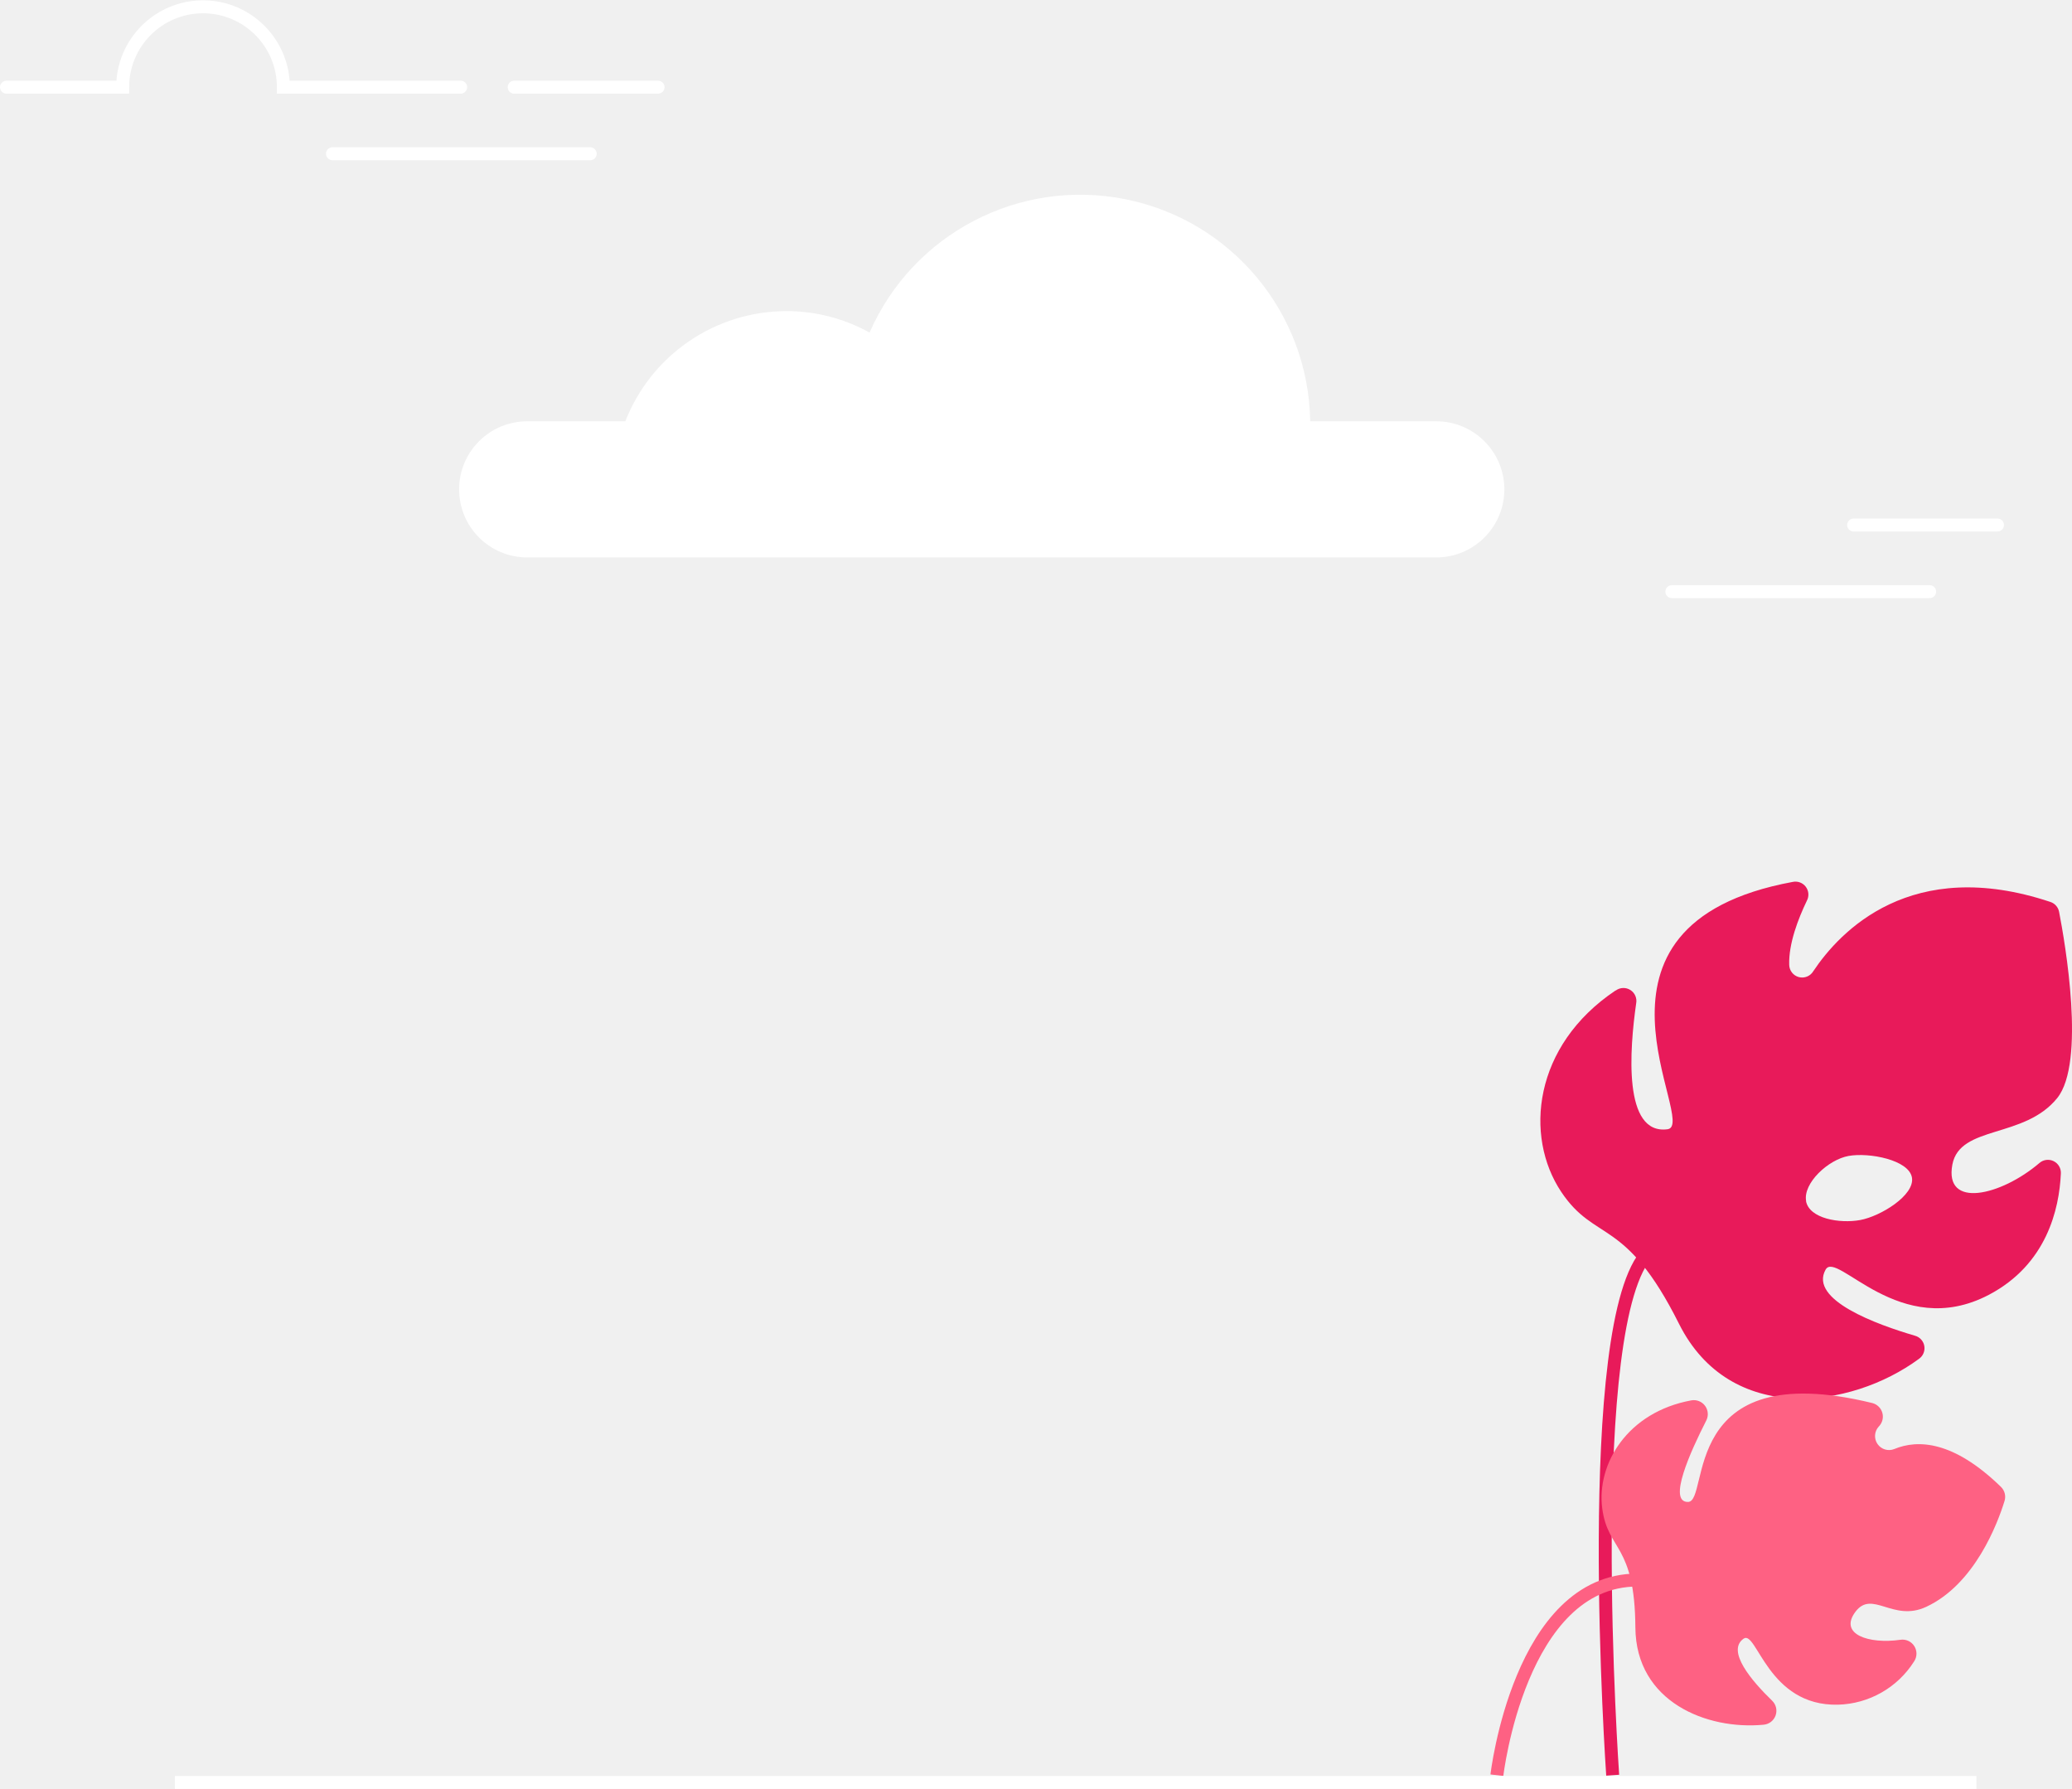
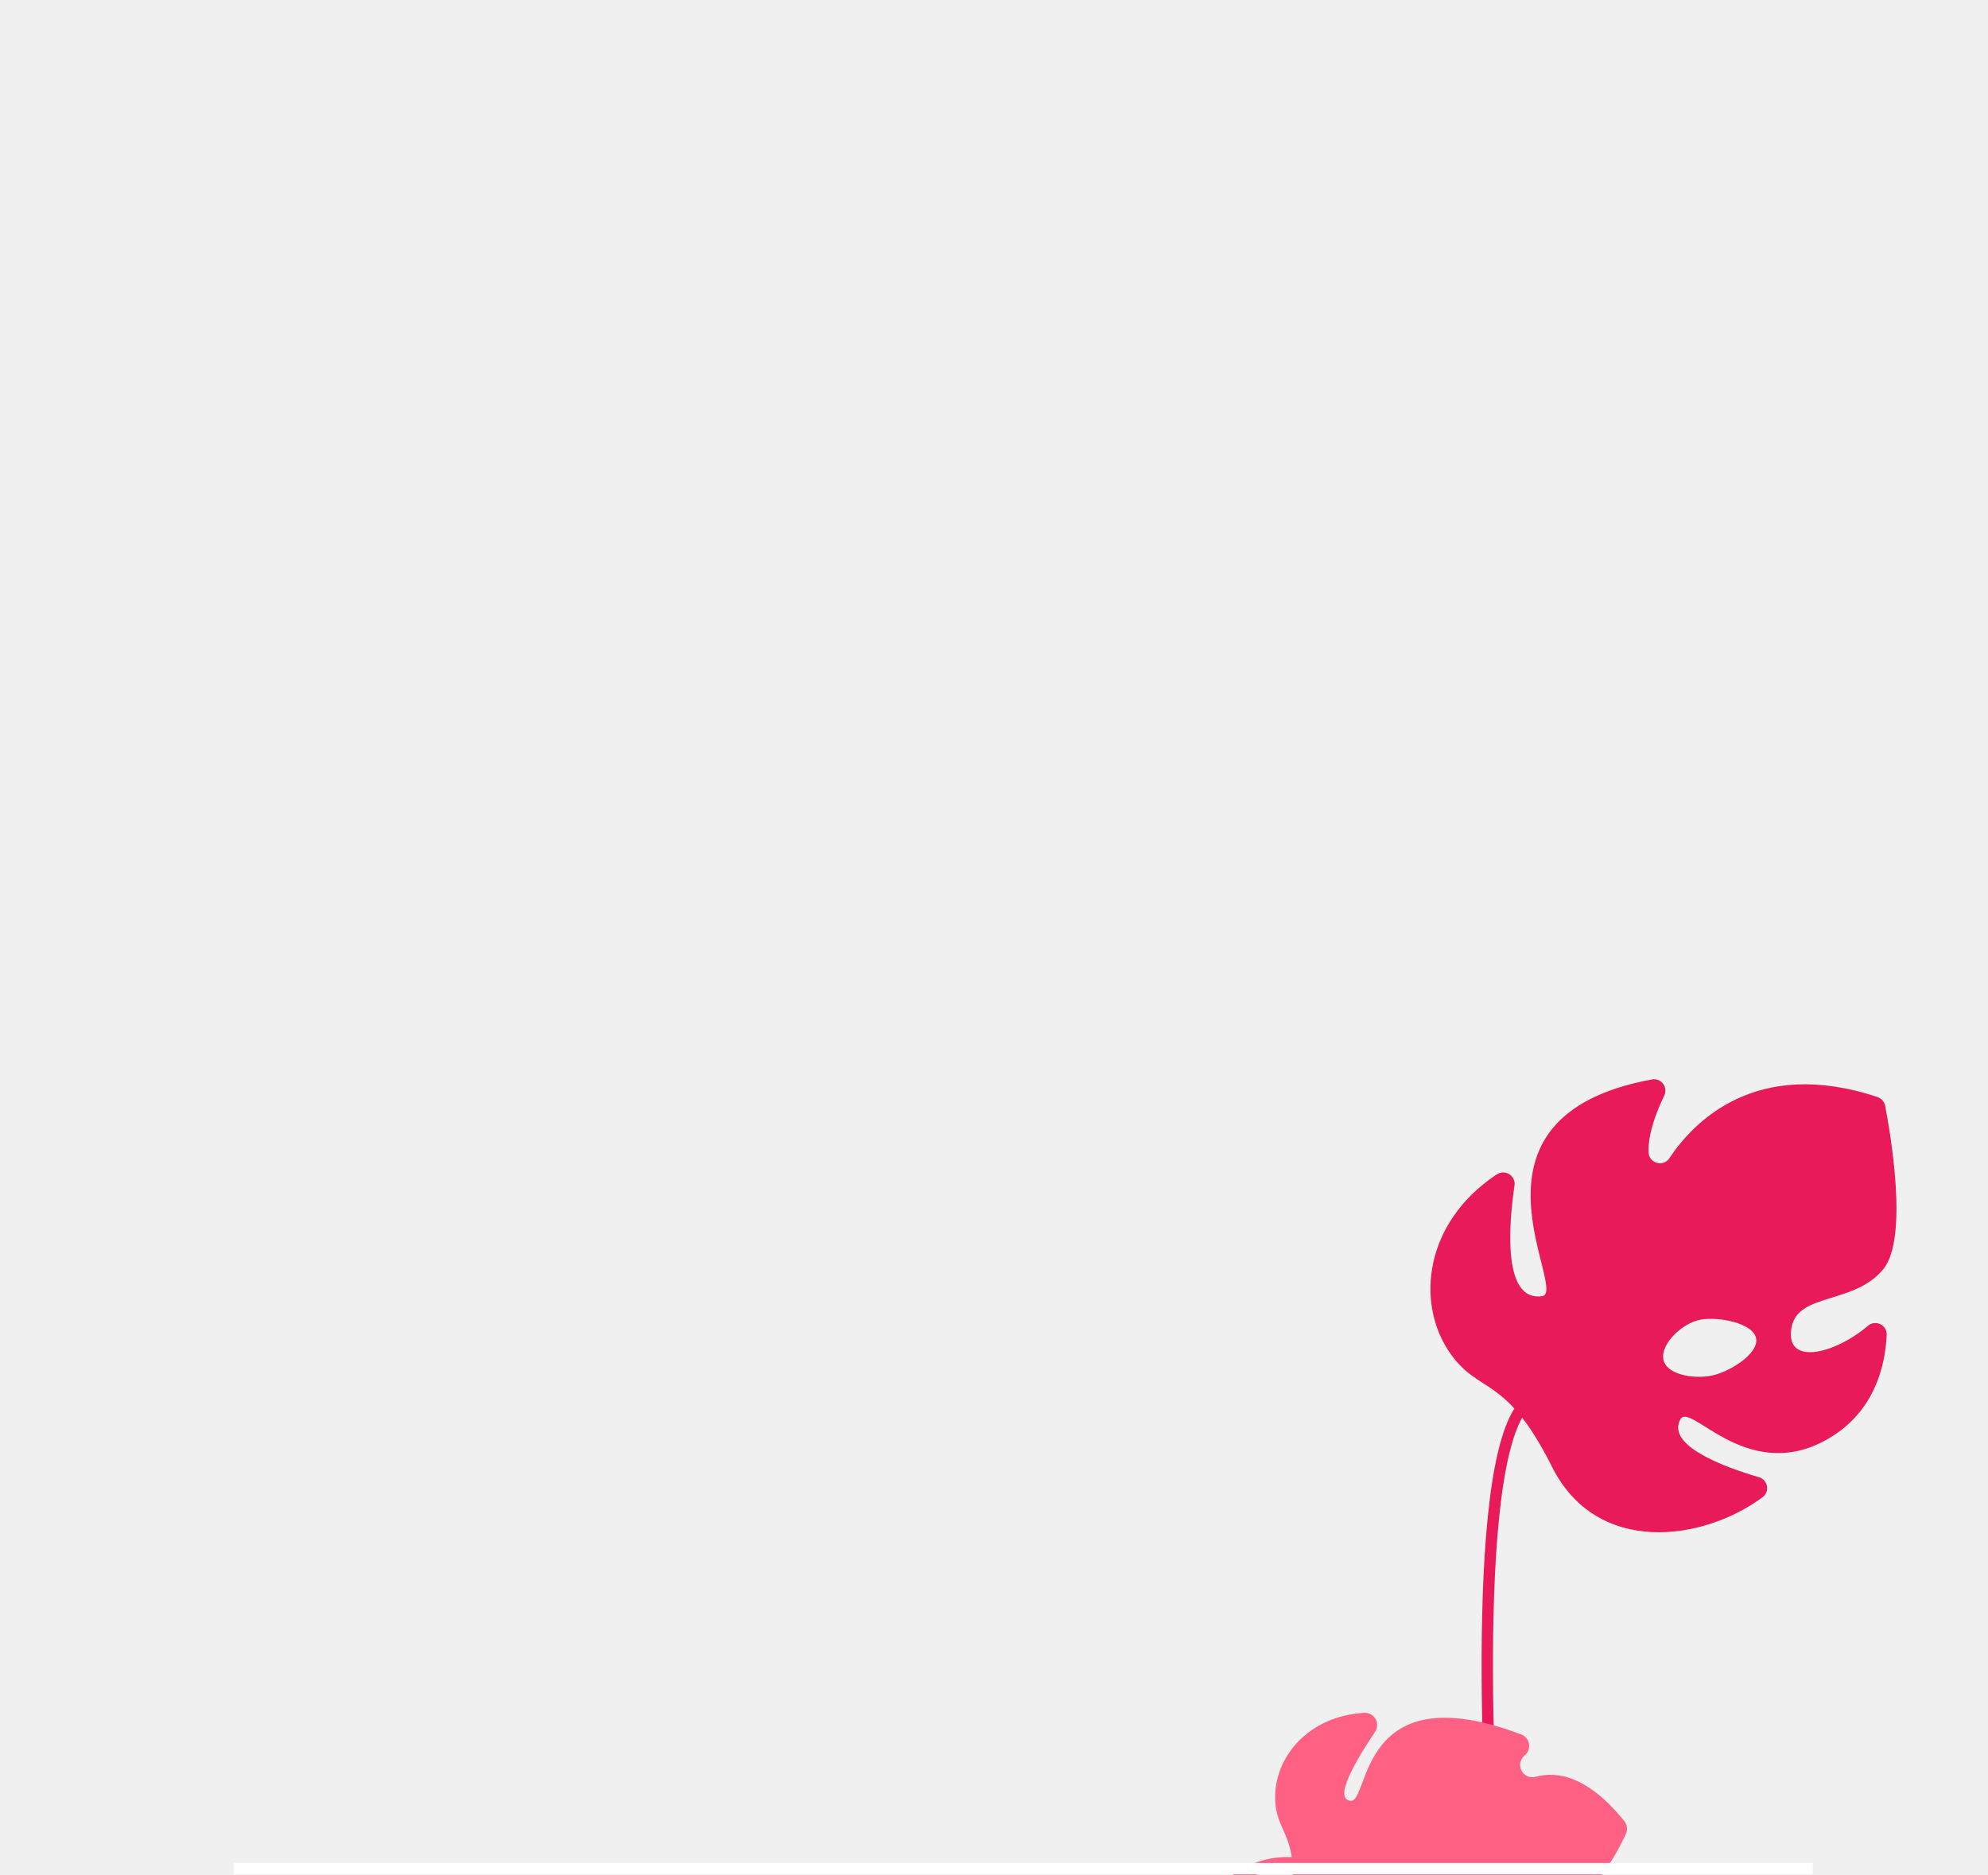
- <svg xmlns="http://www.w3.org/2000/svg" viewBox="0 0 319.75 276">
-   <path d="M263.47,206.82a2,2,0,0,1,3.15,2c-1,7-2.07,20.33,4.85,19.4,4.94-.66-16.65-31.53,19.32-38.16a2,2,0,0,1,2.18,2.89c-1.32,2.74-2.83,6.61-2.73,9.9a2,2,0,0,0,3.71,1c4.1-6.15,15.1-17.86,36.59-10.7a2,2,0,0,1,1.35,1.54c0.93,4.8,4.13,23.24-.29,28.72-5.09,6.31-15,4.14-16.18,10.25-1.3,6.91,7.51,4.82,13.42-.22a2,2,0,0,1,3.32,1.64c-0.25,5.45-2.18,14-11.12,18.69-13.78,7.21-23.48-7-25.19-3.88-2.59,4.66,7.94,8.47,13.78,10.18a2,2,0,0,1,.61,3.59c-10.52,7.74-29.13,10.28-37-5.41-8.3-16.59-12.93-12.49-18.19-20.38-5.71-8.57-4.33-22.54,8.38-31.05m29.4,32.47c0.5,2.73,5.2,3.51,8.35,2.94s8.47-3.83,8-6.56-6.62-3.9-9.78-3.33-7.05,4.22-6.55,6.95" transform="translate(-14.13 -54)" fill="#e81a5a" />
-   <path d="M263,327.88s-4.91-70.27,5.54-80.72" transform="translate(-14.13 -54)" fill="none" stroke="#e81a5a" stroke-miterlimit="10" stroke-width="2" />
-   <line x1="51.31" y1="23.72" x2="91.08" y2="23.72" fill="none" stroke="#fff" stroke-linecap="round" stroke-miterlimit="10" stroke-width="2" />
-   <path d="M85.22,67.45H57.86a12.4,12.4,0,1,0-24.8,0H15.13" transform="translate(-14.13 -54)" fill="none" stroke="#fff" stroke-linecap="round" stroke-miterlimit="10" stroke-width="2" />
-   <line x1="79.35" y1="13.45" x2="101.55" y2="13.45" fill="none" stroke="#fff" stroke-linecap="round" stroke-miterlimit="10" stroke-width="2" />
-   <line x1="258" y1="91.28" x2="297.78" y2="91.28" fill="none" stroke="#fff" stroke-linecap="round" stroke-miterlimit="10" stroke-width="2" />
-   <line x1="286.05" y1="81" x2="308.25" y2="81" fill="none" stroke="#fff" stroke-linecap="round" stroke-miterlimit="10" stroke-width="2" />
-   <path d="M235.77,119H216.32a35.49,35.49,0,0,0-68-13.69A26.34,26.34,0,0,0,135.43,102a26.72,26.72,0,0,0-24.8,17H95.48a10.49,10.49,0,0,0,0,21h140.3a10.49,10.49,0,0,0,0-21" transform="translate(-14.13 -54)" fill="#fff" />
-   <path d="M322.92,283.4a2.14,2.14,0,0,1,.55,2.17c-1.06,3.43-4.58,12.85-12.1,16.34-5.13,2.38-8.33-2.7-10.92.77s2.1,5,6.92,4.31a2.16,2.16,0,0,1,2.14,3.34A14.34,14.34,0,0,1,297.78,317c-10.84.27-12.55-11.58-14.57-10.19-2.72,1.89,1.27,6.55,4.39,9.57a2.16,2.16,0,0,1-1.3,3.71c-8.76.84-19.72-3.51-19.8-15-0.08-12.94-4.25-11.8-5.11-18.35-0.91-6.88,3.88-14.88,13.74-16.69a2.16,2.16,0,0,1,2.31,3.11c-2.41,4.73-6,12.6-2.82,12.56,3.46,0-1.58-22.58,28.43-15.26a2.16,2.16,0,0,1,1.09,3.54l-0.1.11a2.16,2.16,0,0,0,2.41,3.45c3.66-1.52,9.16-1.27,16.47,5.84" transform="translate(-14.13 -54)" fill="#fe6183" />
-   <path d="M245.13,327.88s3.48-30.11,21.7-30.11" transform="translate(-14.13 -54)" fill="none" stroke="#fe6183" stroke-miterlimit="10" stroke-width="2" />
-   <line x1="27" y1="275" x2="305" y2="275" fill="none" stroke="#fff" stroke-width="2" />
+ <svg xmlns="http://www.w3.org/2000/svg" viewBox="0 0 350 330" width="350" height="330">
+   <g id="plant-back">
+     <path id="plant-back-leave" d="M263.47,206.82a2,2,0,0,1,3.15,2c-1,7-2.07,20.33,4.85,19.4,4.94-.66-16.65-31.53,19.32-38.16a2,2,0,0,1,2.18,2.89c-1.32,2.74-2.83,6.61-2.73,9.9a2,2,0,0,0,3.71,1c4.1-6.15,15.1-17.86,36.59-10.7a2,2,0,0,1,1.35,1.54c0.93,4.8,4.13,23.24-.29,28.72-5.09,6.31-15,4.14-16.18,10.25-1.3,6.91,7.51,4.82,13.42-.22a2,2,0,0,1,3.32,1.64c-0.25,5.45-2.18,14-11.12,18.69-13.78,7.21-23.48-7-25.19-3.88-2.59,4.66,7.94,8.47,13.78,10.18a2,2,0,0,1,.61,3.59c-10.52,7.74-29.13,10.28-37-5.41-8.3-16.59-12.93-12.49-18.19-20.38-5.71-8.57-4.33-22.54,8.38-31.05m29.4,32.47c0.5,2.73,5.2,3.51,8.35,2.94s8.47-3.83,8-6.56-6.62-3.9-9.78-3.33-7.05,4.22-6.55,6.95" fill="#e81a5a" style="transform-origin: 267px 249px;">
+     </path>
+     <path id="plant-back-stem" d="M263,327.88s-4.91-70.27,5.54-80.72" fill="none" stroke="#e81a5a" stroke-miterlimit="10" stroke-width="2" />
+   </g>
+   <g id="case" transform="translate(-224 -275) rotate(30) scale(0 0)" style="transform-origin: 223px 276px;">
+     <g id="case-box">
+       <path d="M251.89,328.88a3.54,3.54,0,0,0,3.53-3.53v-5.07a3.53,3.53,0,1,0-7.06,0v5.07a3.55,3.55,0,0,0,3.53,3.53" fill="#a67ee5" />
+       <path d="M251.89,328.88a3.54,3.54,0,0,0,3.53-3.53v-5.07a3.53,3.53,0,1,0-7.06,0v5.07A3.55,3.55,0,0,0,251.89,328.88Z" fill="none" stroke="#fff" stroke-miterlimit="10" stroke-width="2" />
+       <path d="M176.35,328.88a3.54,3.54,0,0,0,3.53-3.53v-5.07a3.53,3.53,0,1,0-7.06,0v5.07a3.54,3.54,0,0,0,3.53,3.53" fill="#a67ee5" />
+       <path d="M176.35,328.88a3.54,3.54,0,0,0,3.53-3.53v-5.07a3.53,3.53,0,1,0-7.06,0v5.07A3.54,3.54,0,0,0,176.35,328.88Z" fill="none" stroke="#fff" stroke-miterlimit="10" stroke-width="2" />
+       <path d="M170.92,320.29h74.5a11.38,11.38,0,0,0,11.35-11.35V242.86a11.38,11.38,0,0,0-11.35-11.35h-74.5a11.38,11.38,0,0,0-11.35,11.35v66.08a11.38,11.38,0,0,0,11.35,11.35" fill="#a67ee5" />
+       <rect x="159.57" y="231.51" width="97.2" height="88.78" rx="11.35" ry="11.35" fill="none" stroke="#fff" stroke-miterlimit="10" stroke-width="2" />
+       <path d="M199.26,219.15h32.4a4.09,4.09,0,0,1,4.08,4.08v16a1.19,1.19,0,0,1-1.19,1.19h-2.7a1.19,1.19,0,0,1-1.19-1.19V224.86a1.27,1.27,0,0,0-1.27-1.27H201.53a1.27,1.27,0,0,0-1.27,1.27v14.38a1.19,1.19,0,0,1-1.19,1.19h-2.7a1.19,1.19,0,0,1-1.19-1.19v-16a4.1,4.1,0,0,1,4.09-4.08" fill="#a67ee5" />
+       <path d="M199.26,219.15h32.4a4.09,4.09,0,0,1,4.08,4.08v16a1.19,1.19,0,0,1-1.19,1.19h-2.7a1.19,1.19,0,0,1-1.19-1.19V224.86a1.27,1.27,0,0,0-1.27-1.27H201.53a1.27,1.27,0,0,0-1.27,1.27v14.38a1.19,1.19,0,0,1-1.19,1.19h-2.7a1.19,1.19,0,0,1-1.19-1.19v-16A4.1,4.1,0,0,1,199.26,219.15Z" fill="none" stroke="#fff" stroke-miterlimit="10" stroke-width="2" />
+       <path d="M185.34,320.29h74.5a11.38,11.38,0,0,0,11.35-11.35V242.86a11.38,11.38,0,0,0-11.35-11.35h-74.5A11.38,11.38,0,0,0,174,242.86v66.08a11.39,11.39,0,0,0,11.35,11.35" fill="#a67ee5" />
+       <path d="M185.34,320.29h74.5a11.38,11.38,0,0,0,11.35-11.35V242.86a11.38,11.38,0,0,0-11.35-11.35h-74.5A11.38,11.38,0,0,0,174,242.86v66.08A11.39,11.39,0,0,0,185.34,320.29Z" fill="none" stroke="#fff" stroke-miterlimit="10" stroke-width="2" />
+       <line x1="254.22" y1="252.43" x2="190.97" y2="252.43" fill="none" stroke="#fff" stroke-linecap="round" stroke-miterlimit="10" stroke-width="2" />
+       <line x1="254.22" y1="275.9" x2="190.97" y2="275.9" fill="none" stroke="#fff" stroke-linecap="round" stroke-miterlimit="10" stroke-width="2" />
+       <line x1="254.22" y1="299.38" x2="190.97" y2="299.38" fill="none" stroke="#fff" stroke-linecap="round" stroke-miterlimit="10" stroke-width="2" />
+       <path d="M168.12,253.68h0.67v44.46h-0.67a3.53,3.53,0,0,1-3.52-3.51V257.2a3.52,3.52,0,0,1,3.52-3.52" fill="#a67ee5" />
+       <path d="M168.12,253.68h0.67v44.46h-0.67a3.53,3.53,0,0,1-3.52-3.51V257.2A3.52,3.52,0,0,1,168.12,253.68Z" fill="none" stroke="#fff" stroke-miterlimit="10" stroke-width="2" />
+     </g>
+     <g id="case-parachute">
+       <line x1="215.46" y1="218.86" x2="159.87" y2="139.03" fill="none" stroke="#fff" stroke-linecap="round" stroke-linejoin="round" stroke-width="2" />
+       <line x1="215.46" y1="218.86" x2="196.93" y2="139.03" fill="none" stroke="#fff" stroke-linecap="round" stroke-linejoin="round" stroke-width="2" />
+       <line x1="233.99" y1="139.03" x2="215.46" y2="218.86" fill="none" stroke="#fff" stroke-linecap="round" stroke-linejoin="round" stroke-width="2" />
+       <line x1="271.04" y1="139.03" x2="215.46" y2="218.86" fill="none" stroke="#fff" stroke-linecap="round" stroke-linejoin="round" stroke-width="2" />
+       <g>
+         <path d="M215.46,83.44A55.58,55.58,0,0,1,271,139c0-6.76-8.3-12.25-18.53-12.25s-18.31,5.35-18.52,12c0,0.08,0,.17,0,0.26,0-6.76-8.3-12.25-18.53-12.25s-18.54,5.49-18.54,12.25c0-.09,0-0.17,0-0.26-0.22-6.64-8.42-12-18.52-12s-18.52,5.49-18.52,12.25a55.58,55.58,0,0,1,55.59-55.59m0-1.66A57.31,57.31,0,0,0,158.22,139a1.66,1.66,0,1,0,3.32,0c0-5.84,7.57-10.59,16.87-10.59,9.11,0,16.68,4.66,16.86,10.38V139a1.66,1.66,0,0,0,3.32,0c0-5.84,7.57-10.59,16.87-10.59s16.87,4.75,16.87,10.59a1.66,1.66,0,0,0,3.32,0v-0.21c0.18-5.73,7.74-10.39,16.86-10.39,9.3,0,16.87,4.75,16.87,10.59a1.66,1.66,0,1,0,3.32,0,57.3,57.3,0,0,0-57.23-57.25" fill="#fff" />
+         <path d="M215.46,83.44c9.92,0,18,20.9,18.54,55.33,0.21-6.65,8.41-12,18.52-12S271,132.27,271,139a55.59,55.59,0,0,0-55.59-55.59" fill="#e81a5a" />
+         <path d="M215.45,83.44A55.58,55.58,0,0,0,159.87,139c0-6.76,8.3-12.25,18.52-12.25s18.3,5.35,18.52,12c0.52-34.43,8.61-55.32,18.53-55.32" fill="#fe6183" />
+         <path d="M215.46,83.44c-9.93,0-18,20.9-18.54,55.32,0,0.09,0,.17,0,0.26,0-6.76,8.3-12.25,18.53-12.25S234,132.27,234,139c0-.09,0-0.17,0-0.26-0.51-34.43-8.6-55.33-18.52-55.33" fill="#f7396b" />
+       </g>
+     </g>
+   </g>
+   <g id="clouds" transform="translate(35 0)" opacity="0">
+     <g id="cloud-left">
+       <g id="cloud-left-top">
+         <path d="M85.22,67.45H57.86a12.4,12.4,0,1,0-24.8,0H15.13" fill="none" stroke="#fff" stroke-linecap="round" stroke-miterlimit="10" stroke-width="2" />
+         <line x1="93.48" y1="67.45" x2="115.68" y2="67.45" fill="none" stroke="#fff" stroke-linecap="round" stroke-miterlimit="10" stroke-width="2" />
+       </g>
+       <line id="cloud-left-bottom" x1="65.43" y1="77.72" x2="105.21" y2="77.72" fill="none" stroke="#fff" stroke-linecap="round" stroke-miterlimit="10" stroke-width="2" />
+     </g>
+     <g id="cloud-mid" transform="translate(50 0)">
+       <path d="M235.77,119H216.32a35.49,35.49,0,0,0-68-13.69A26.34,26.34,0,0,0,135.43,102a26.72,26.72,0,0,0-24.8,17H95.48a10.49,10.49,0,0,0,0,21h140.3a10.49,10.49,0,0,0,0-21" fill="#fff" />
+     </g>
+     <g id="cloud-right" transform="translate(70 0)">
+       <line id="cloud-right-bottom" x1="272.13" y1="145.27" x2="311.9" y2="145.27" fill="none" stroke="#fff" stroke-linecap="round" stroke-miterlimit="10" stroke-width="2" />
+       <line id="cloud-right-top" x1="300.17" y1="135" x2="322.37" y2="135" fill="none" stroke="#fff" stroke-linecap="round" stroke-miterlimit="10" stroke-width="2" />
+     </g>
+   </g>
+   <g id="plant-front" style="transform-origin: 245px 329px;" transform="rotate(7)">
+     <path id="plant-front-leave" d="M322.92,283.4a2.14,2.14,0,0,1,.55,2.17c-1.06,3.43-4.58,12.85-12.1,16.34-5.13,2.38-8.33-2.7-10.92.77s2.1,5,6.92,4.31a2.16,2.16,0,0,1,2.14,3.34A14.34,14.34,0,0,1,297.78,317c-10.84.27-12.55-11.58-14.57-10.19-2.72,1.89,1.27,6.55,4.39,9.57a2.16,2.16,0,0,1-1.3,3.71c-8.76.84-19.72-3.51-19.8-15-0.08-12.94-4.25-11.8-5.11-18.35-0.91-6.88,3.88-14.88,13.74-16.69a2.16,2.16,0,0,1,2.31,3.11c-2.41,4.73-6,12.6-2.82,12.56,3.46,0-1.58-22.58,28.43-15.26a2.16,2.16,0,0,1,1.09,3.54l-0.1.11a2.16,2.16,0,0,0,2.41,3.45c3.66-1.52,9.16-1.27,16.47,5.84" fill="#fe6183" />
+     <path id="plant-front-stem" d="M245.13,327.88s3.48-30.11,21.7-30.11" fill="none" stroke="#fe6183" stroke-miterlimit="10" stroke-width="2" />
+   </g>
+   <g id="ground">
+     <line x1="41.13" y1="329" x2="319.13" y2="329" fill="none" stroke="#fff" stroke-width="2" />
+   </g>
</svg>
